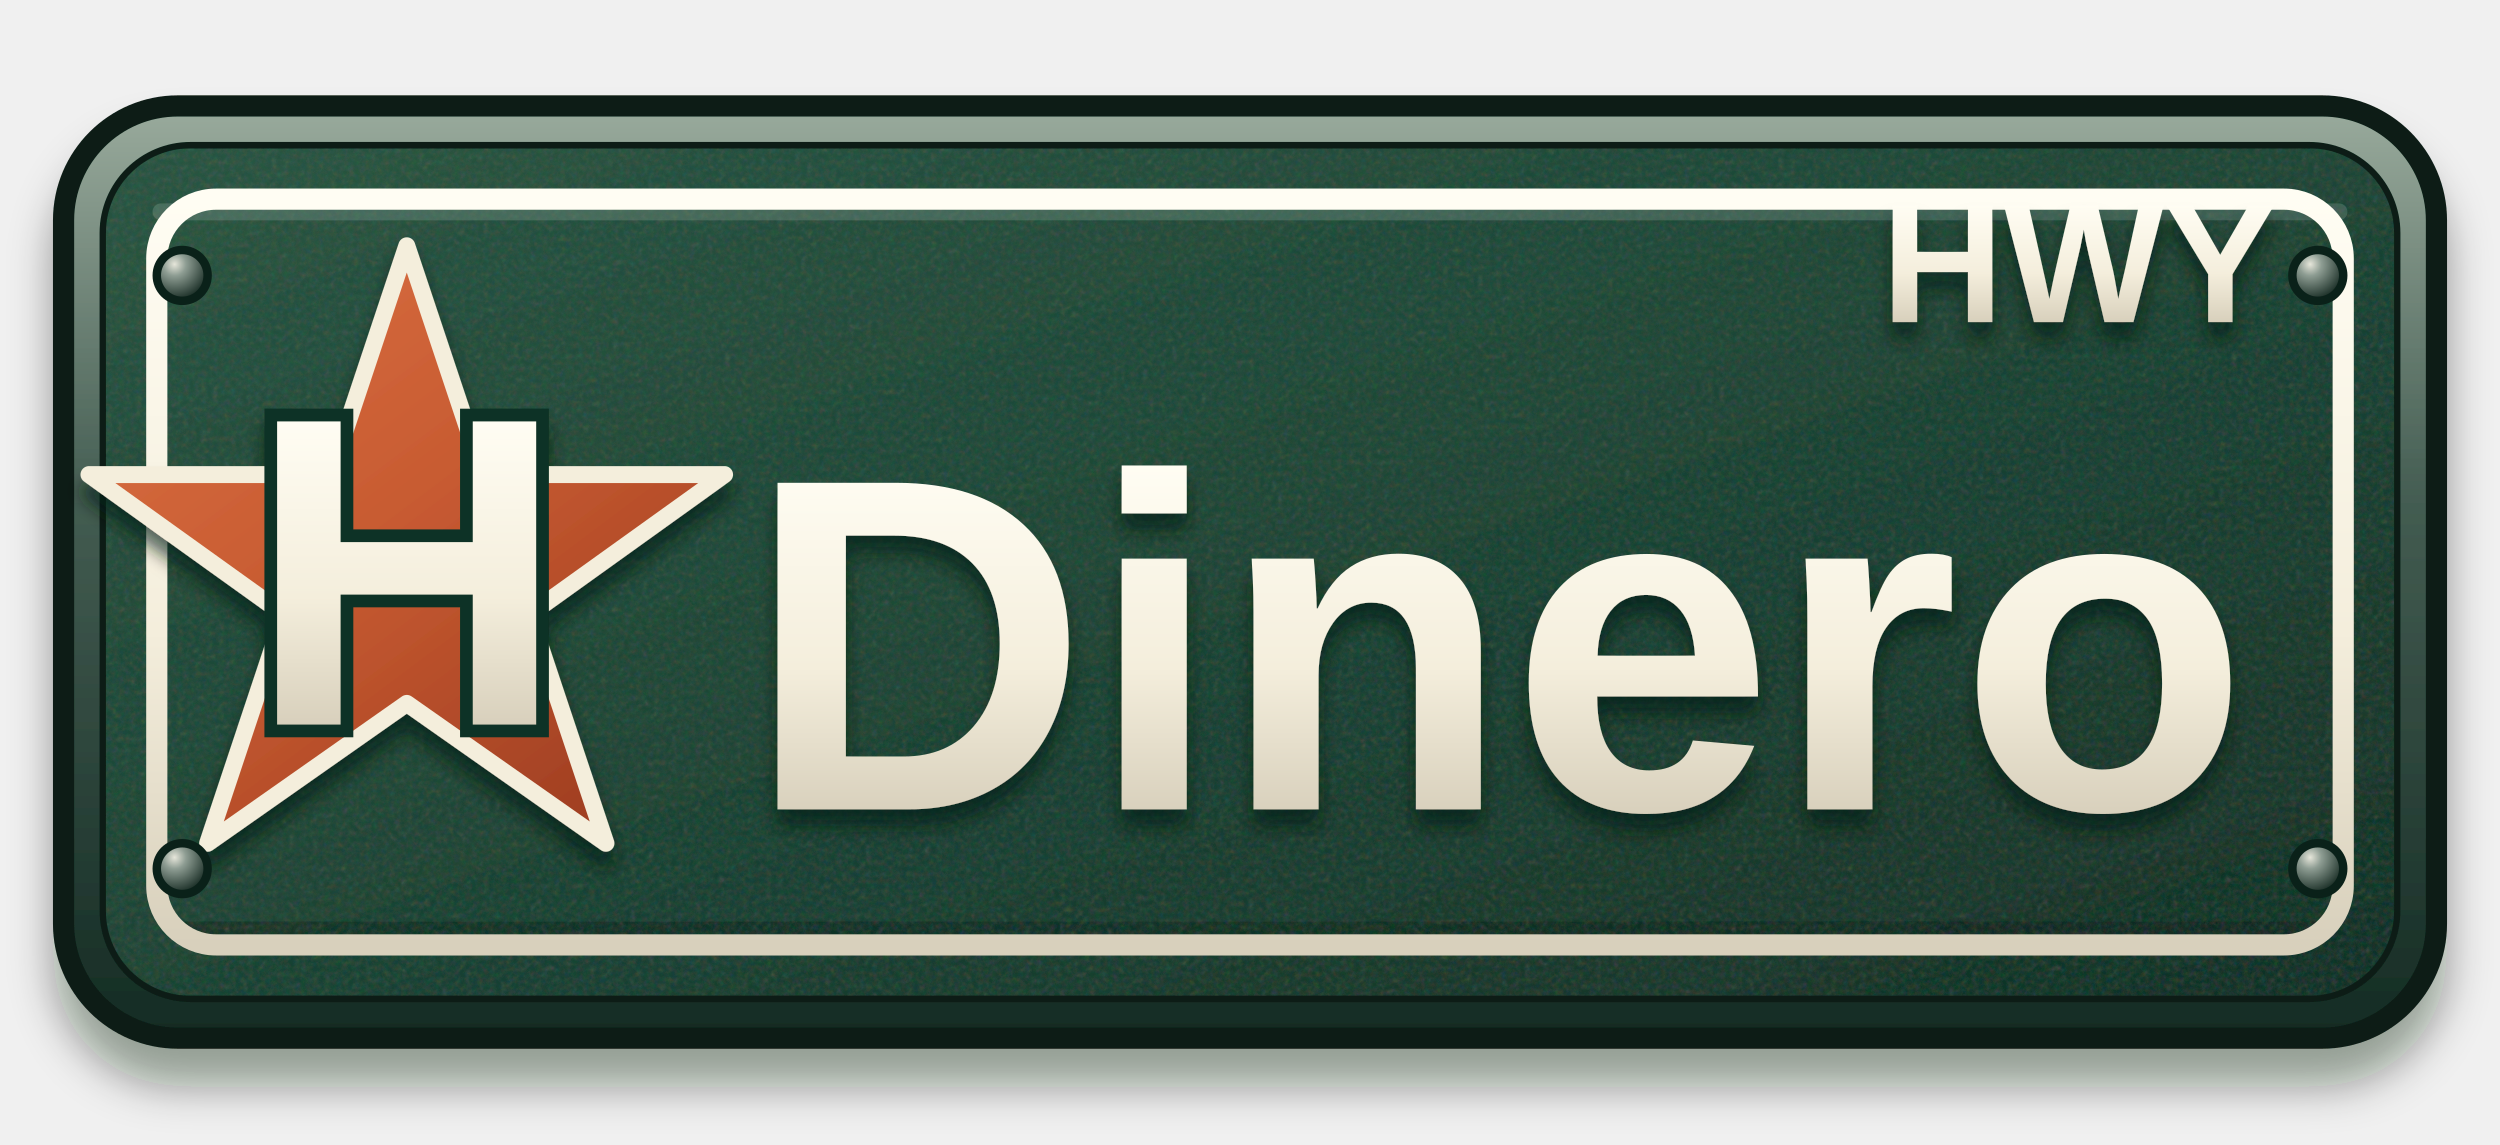
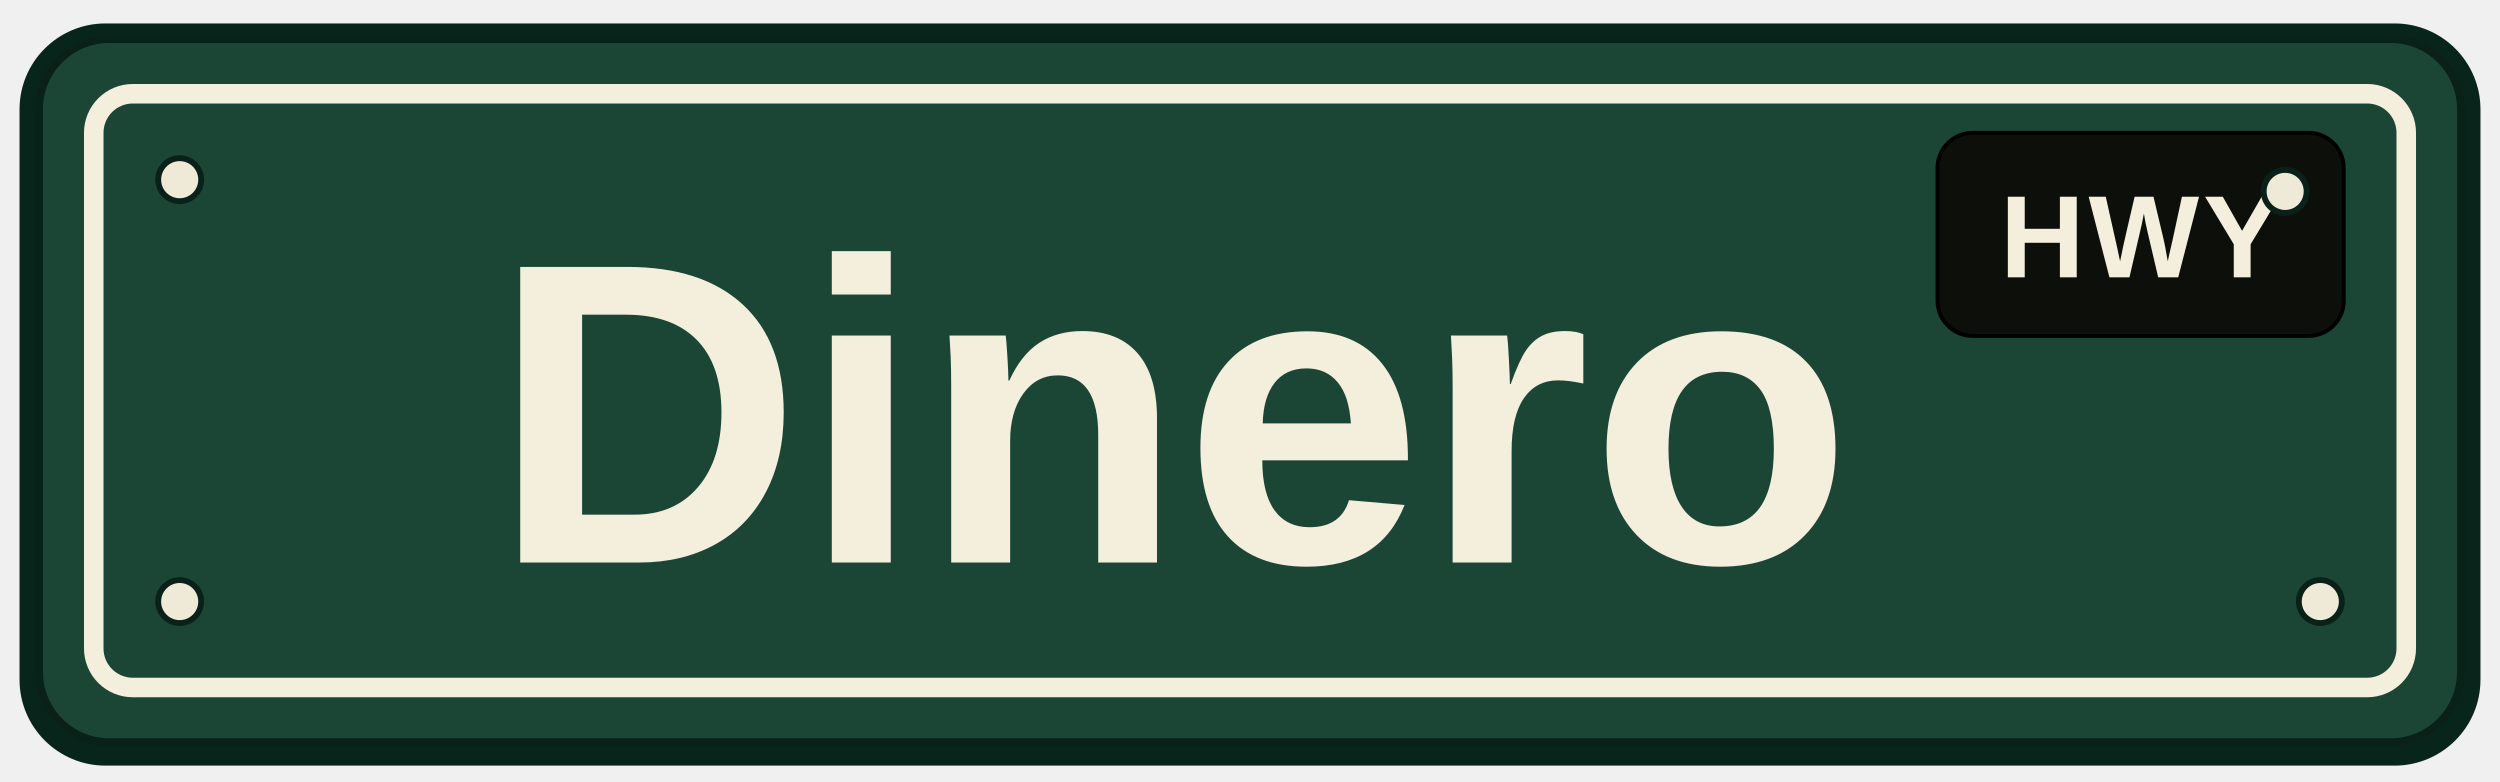
- <svg xmlns="http://www.w3.org/2000/svg" viewBox="0 0 590 270" role="img" aria-labelledby="title desc">
-   <defs>
-     <linearGradient id="green" x1="0" y1="0" x2="0.9" y2="1">
-       <stop offset="0" stop-color="#285440" />
-       <stop offset=".48" stop-color="#1b4635" />
-       <stop offset="1" stop-color="#103326" />
-     </linearGradient>
-     <linearGradient id="rim" x1="0" y1="0" x2="0" y2="1">
-       <stop offset="0" stop-color="#9aab9d" />
-       <stop offset=".42" stop-color="#445d52" />
-       <stop offset="1" stop-color="#142b23" />
-     </linearGradient>
-     <linearGradient id="cream" x1="0" y1="0" x2="0" y2="1">
-       <stop offset="0" stop-color="#fffdf3" />
-       <stop offset=".58" stop-color="#f4eedc" />
-       <stop offset="1" stop-color="#d8d0bc" />
-     </linearGradient>
-     <linearGradient id="star" x1="0" y1="0" x2="0.8" y2="1">
-       <stop offset="0" stop-color="#dd7445" />
-       <stop offset=".52" stop-color="#c75a31" />
-       <stop offset="1" stop-color="#9e3d21" />
-     </linearGradient>
-     <radialGradient id="rivet" cx="35%" cy="28%" r="70%">
-       <stop offset="0" stop-color="#e6e6da" />
-       <stop offset=".32" stop-color="#8e9d93" />
-       <stop offset="1" stop-color="#1c3028" />
-     </radialGradient>
-     <clipPath id="face">
-       <rect x="25" y="35" width="540" height="200" rx="20" />
-     </clipPath>
-     <filter id="shadow" x="-8%" y="-20%" width="116%" height="145%">
-       <feDropShadow dx="0" dy="9" stdDeviation="5" flood-color="#04130e" flood-opacity=".38" />
-     </filter>
-     <filter id="raised" x="-20%" y="-25%" width="140%" height="155%">
-       <feDropShadow dx="0" dy="4" stdDeviation="2" flood-color="#061c14" flood-opacity=".65" />
-     </filter>
-     <filter id="surface" x="0" y="0" width="100%" height="100%">
-       <feTurbulence type="fractalNoise" baseFrequency=".72" numOctaves="2" seed="11" result="noise" />
-       <feColorMatrix in="noise" values="1 0 0 0 0  0 1 0 0 0  0 0 1 0 0  0 0 0 .07 0" result="grain" />
-       <feBlend in="SourceGraphic" in2="grain" mode="soft-light" />
-     </filter>
-   </defs>
-   <g filter="url(#shadow)">
-     <rect x="15" y="25" width="560" height="220" rx="27" fill="url(#rim)" stroke="#071e16" stroke-width="5" />
-     <rect x="25" y="35" width="540" height="200" rx="20" fill="url(#green)" stroke="#071f17" stroke-width="3" />
-     <g clip-path="url(#face)" filter="url(#surface)">
-       <rect x="25" y="35" width="540" height="200" fill="url(#green)" />
-       <path d="M38 50h514" stroke="#ffffff" stroke-opacity=".15" stroke-width="4" stroke-linecap="round" />
-       <path d="M40 219h510" stroke="#061e16" stroke-opacity=".38" stroke-width="3" stroke-linecap="round" />
-     </g>
-     <rect x="37" y="47" width="516" height="176" rx="14" fill="none" stroke="url(#cream)" stroke-width="5" />
-   </g>
-   <g filter="url(#raised)">
-     <polygon points="96,58 114,112 171,112 125,145 143,199 96,166 49,199 67,145 21,112 78,112" fill="url(#star)" stroke="#f4eedc" stroke-width="4" stroke-linejoin="round" />
-     <text x="96" y="171" text-anchor="middle" fill="url(#cream)" stroke="#103326" stroke-width="6" paint-order="stroke fill" font-family="Arial Narrow, Helvetica Neue, Arial, sans-serif" font-size="104" font-weight="900">H</text>
-   </g>
-   <g filter="url(#raised)">
-     <text x="176" y="191" textLength="296" lengthAdjust="spacingAndGlyphs" fill="url(#cream)" font-family="Arial Narrow, Helvetica Neue, Arial, sans-serif" font-size="112" font-weight="700">Dinero</text>
-     <text x="444" y="76" textLength="80" lengthAdjust="spacingAndGlyphs" fill="url(#cream)" font-family="Arial Narrow, Helvetica Neue, Arial, sans-serif" font-size="40" font-weight="850">HWY</text>
-   </g>
-   <g fill="url(#rivet)" stroke="#0a2119" stroke-width="2">
-     <circle cx="43" cy="65" r="6" />
-     <circle cx="547" cy="65" r="6" />
-     <circle cx="43" cy="205" r="6" />
-     <circle cx="547" cy="205" r="6" />
+ <svg xmlns="http://www.w3.org/2000/svg" viewBox="0 0 640 200" role="img" aria-labelledby="title desc">
+   <rect x="5" y="6" width="630" height="190" rx="22" fill="#08251c" />
+   <rect x="10" y="10" width="620" height="180" rx="18" fill="#1b4635" stroke="#0a2119" stroke-width="2" />
+   <rect x="24" y="24" width="592" height="152" rx="10" fill="none" stroke="#f4eedc" stroke-width="5" />
+   <text x="300" y="144" text-anchor="middle" fill="#f4eedc" font-family="Arial Narrow, Helvetica Neue, Arial, sans-serif" font-size="110" font-weight="700" textLength="384" lengthAdjust="spacingAndGlyphs">Dinero</text>
+   <rect x="496" y="34" width="104" height="52" rx="9" fill="#0d0f0b" stroke="#000" stroke-width="1" />
+   <text x="548" y="71" text-anchor="middle" fill="#f4eedc" font-family="Arial Narrow, Helvetica Neue, Arial, sans-serif" font-size="30" font-weight="850" letter-spacing="1">HWY</text>
+   <g fill="#efe9d7" stroke="#0a2119" stroke-width="1.5">
+     <circle cx="46" cy="46" r="5.5" />
+     <circle cx="46" cy="154" r="5.5" />
+     <circle cx="594" cy="154" r="5.5" />
+     <circle cx="585" cy="49" r="5.5" />
  </g>
</svg>
